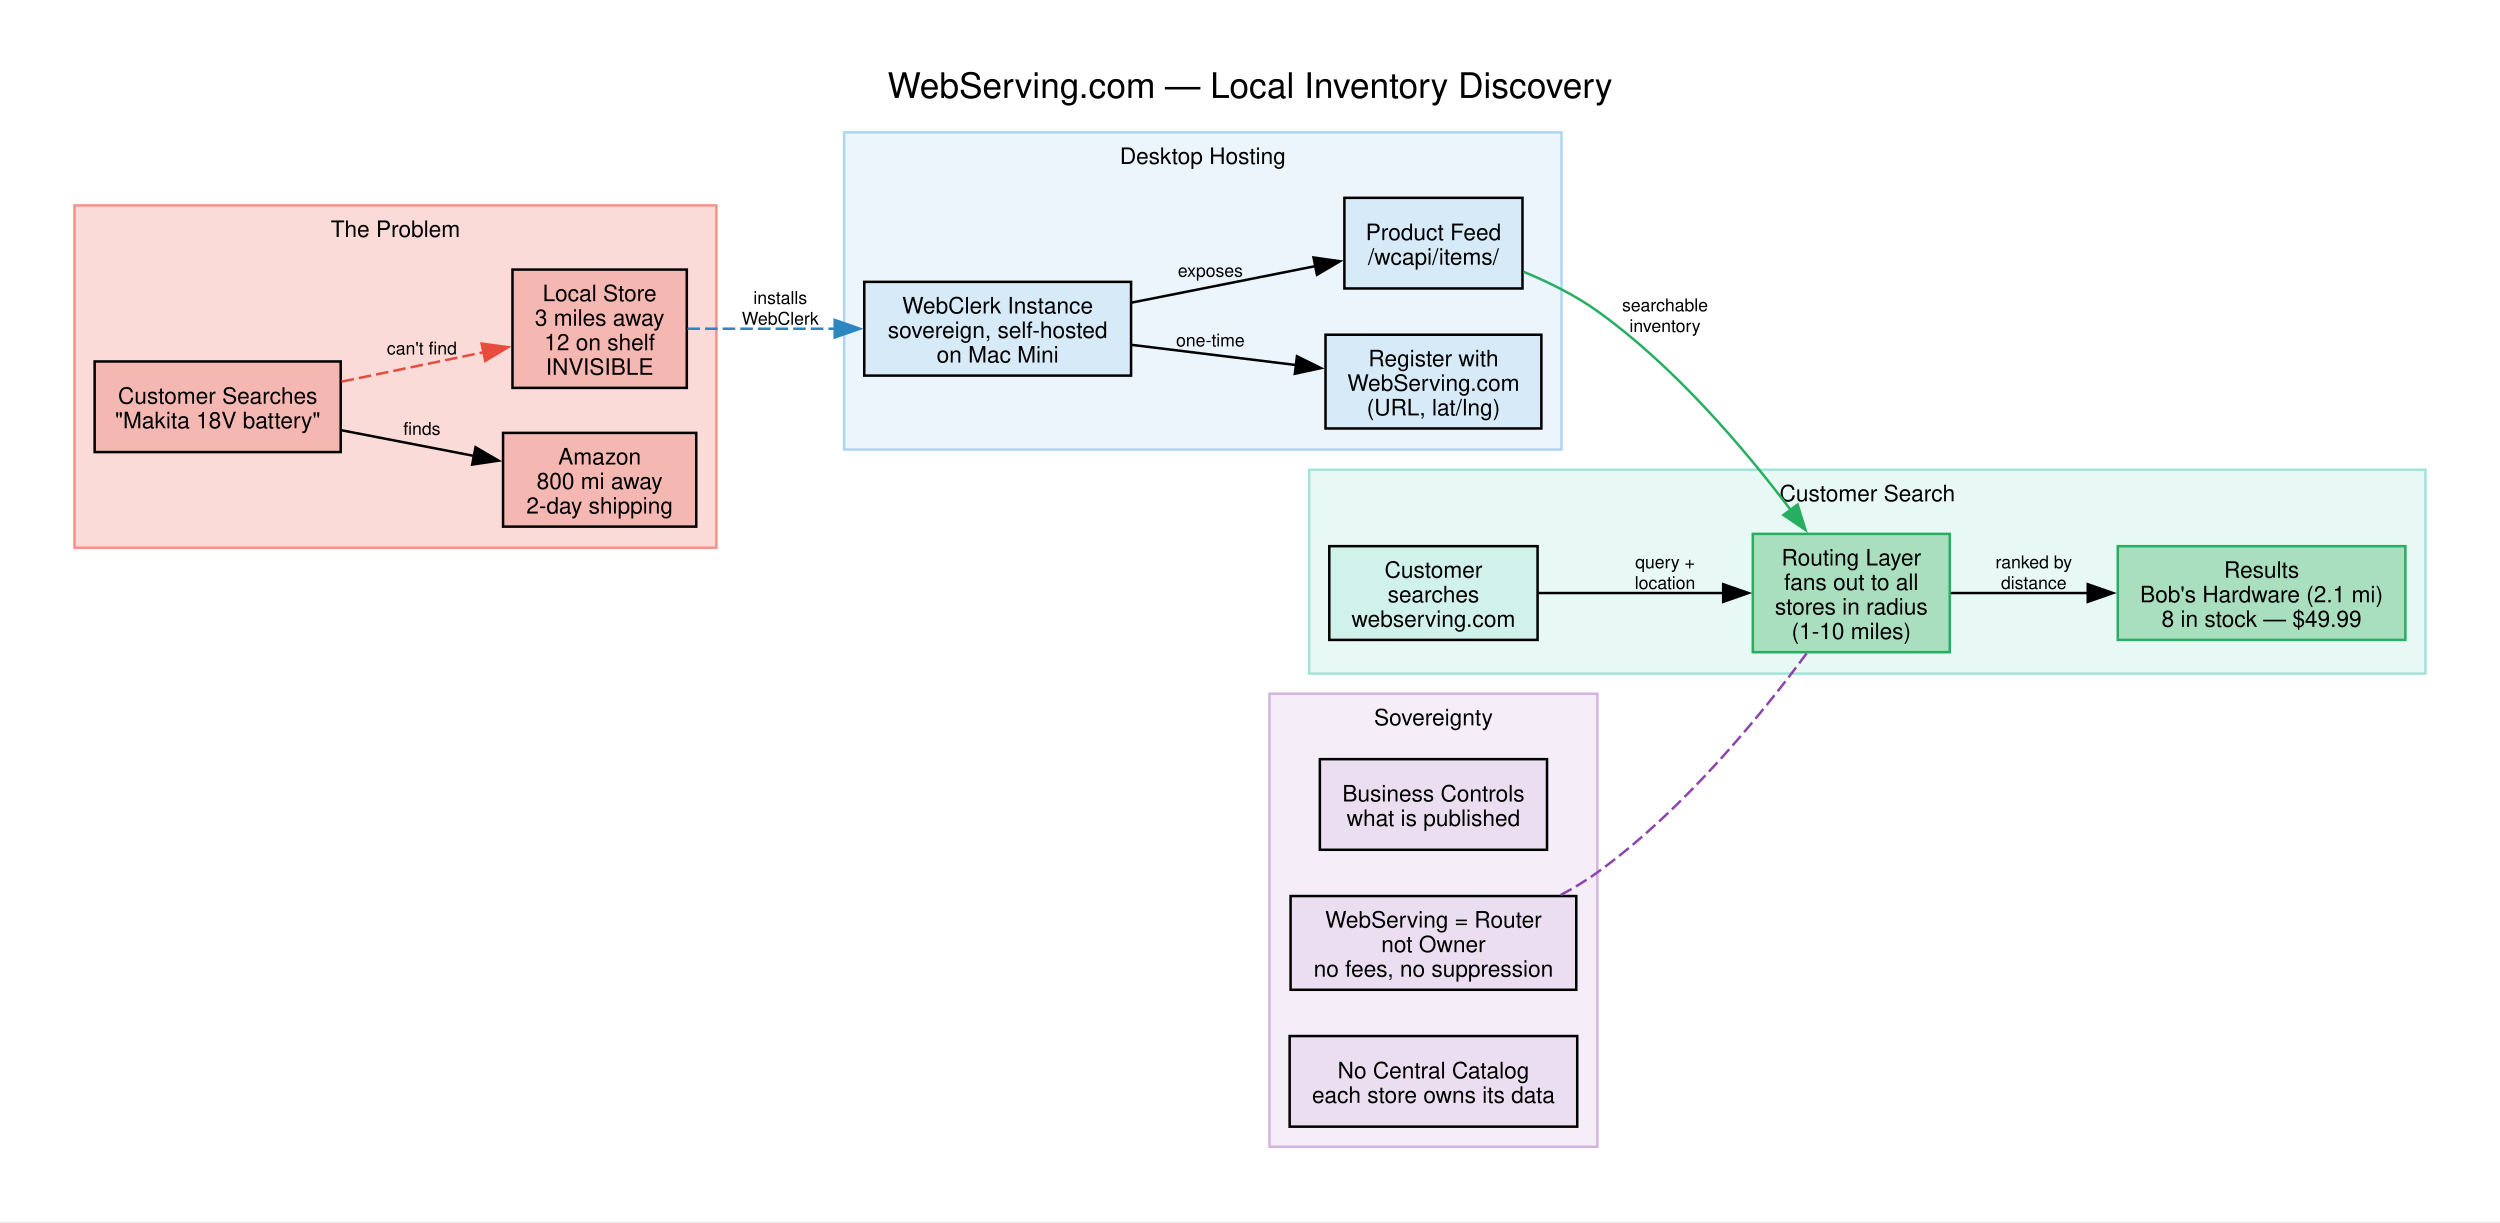
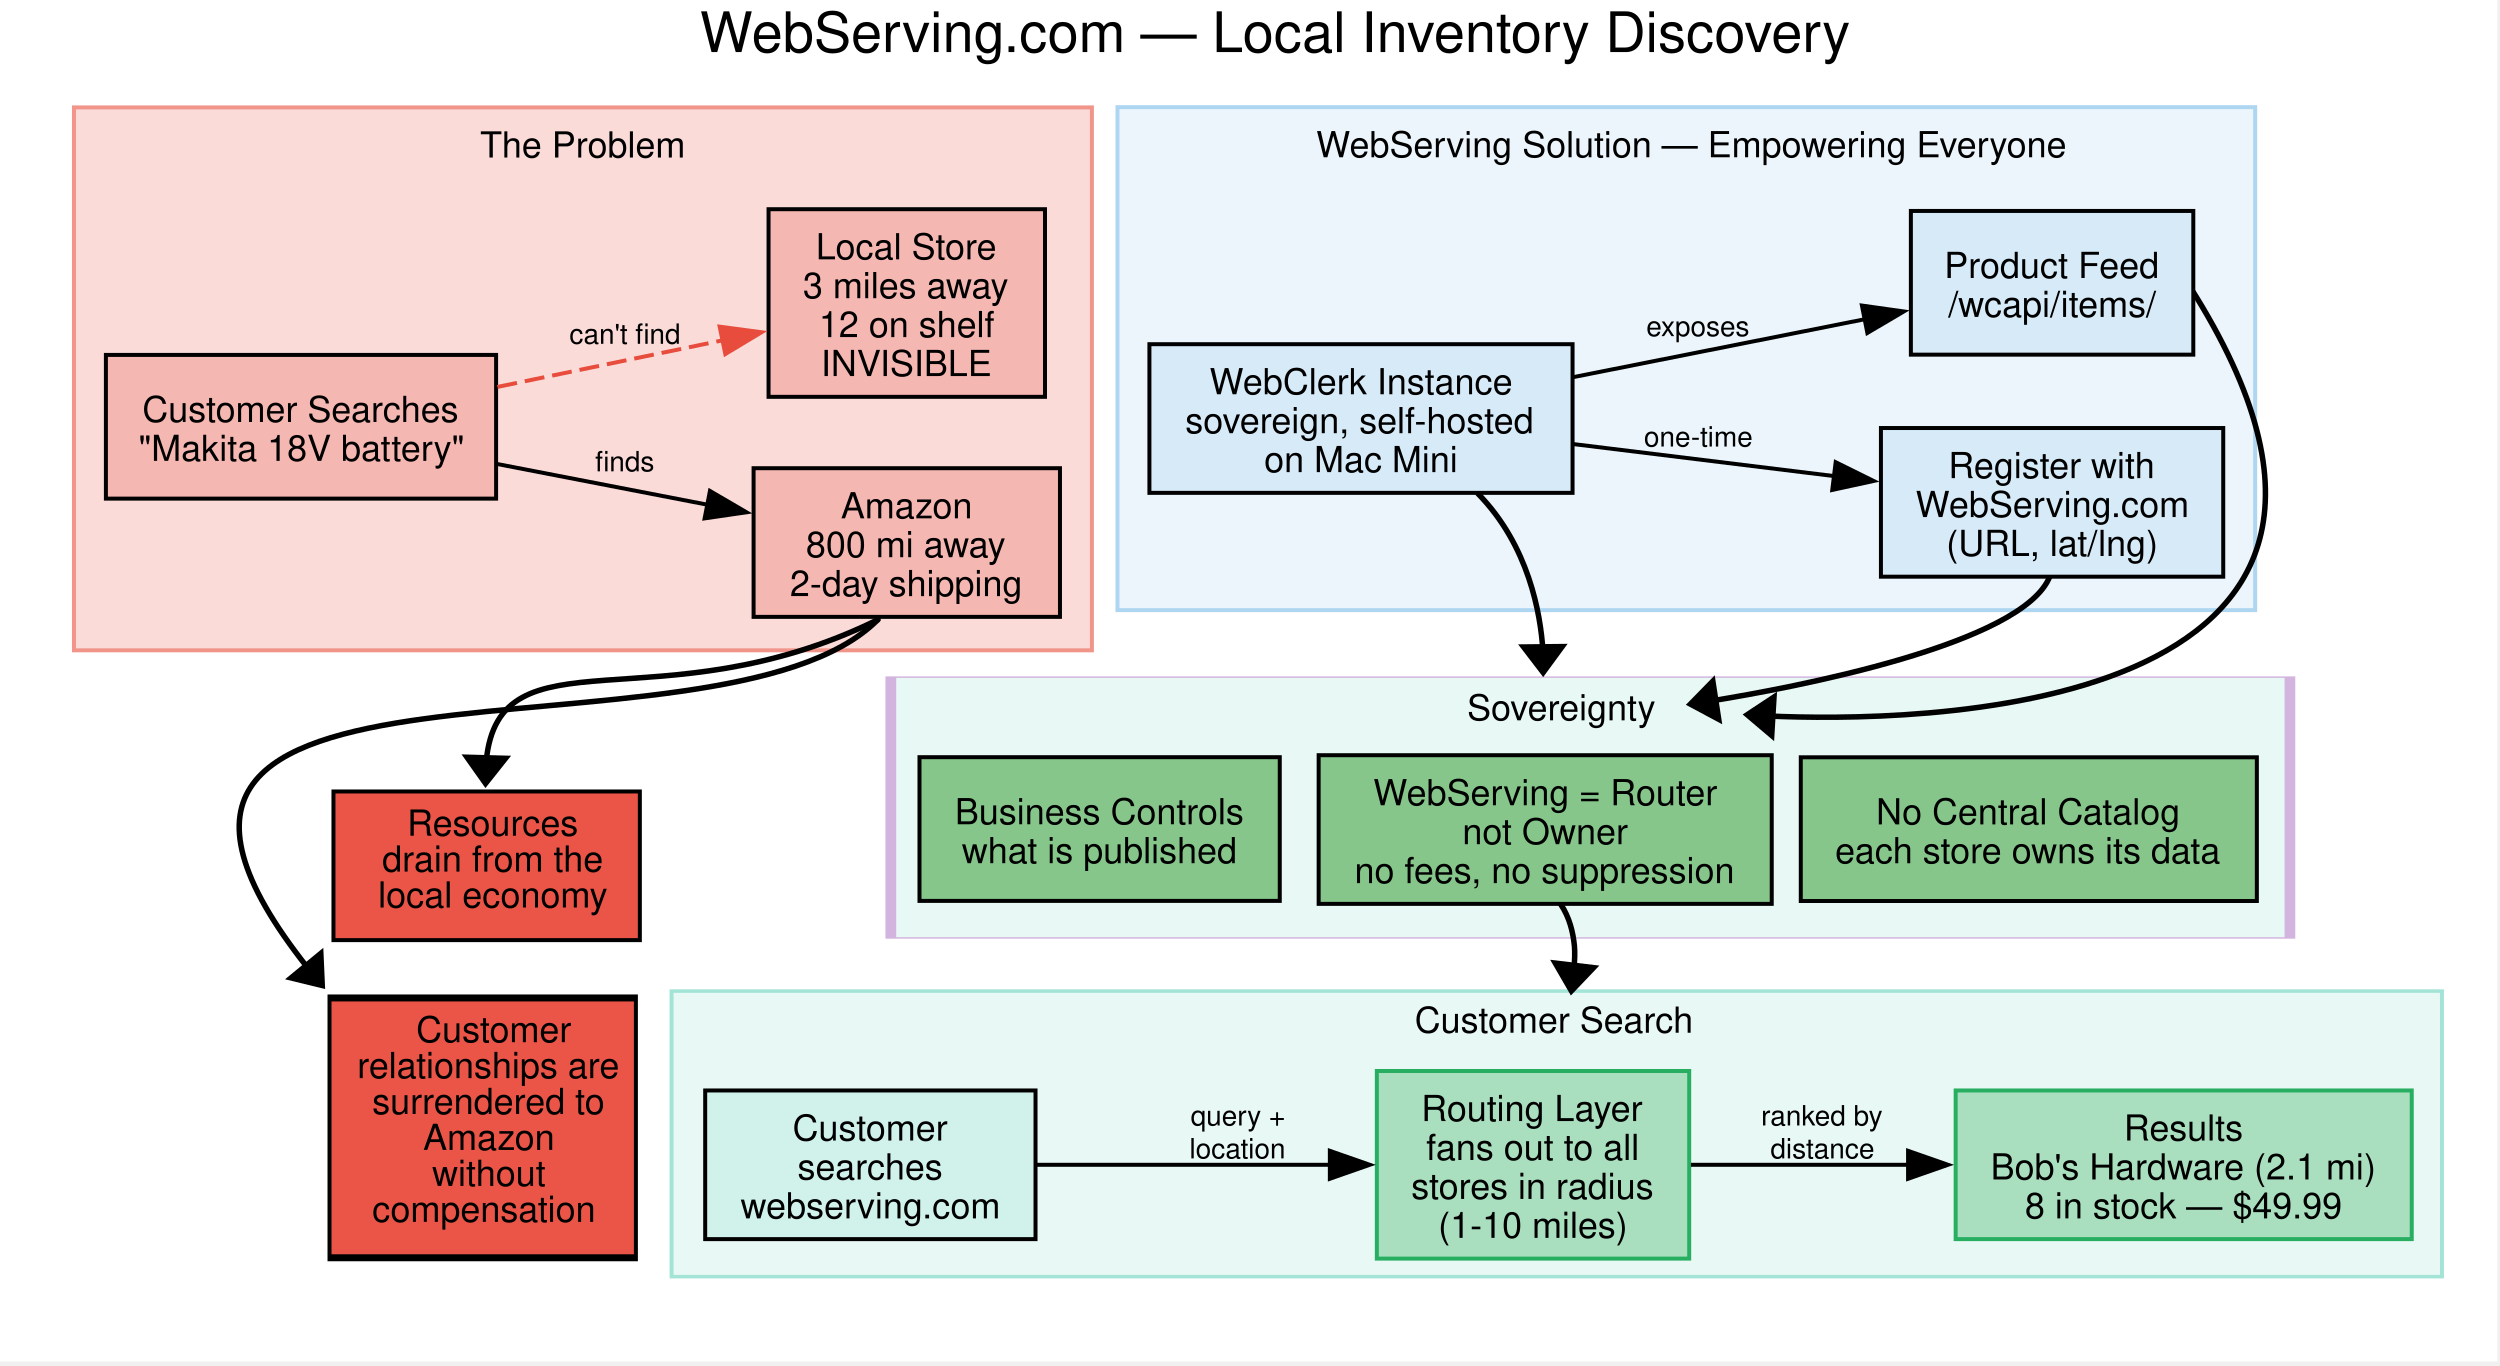
- <svg xmlns="http://www.w3.org/2000/svg" width="720pt" height="352pt" viewBox="0.00 0.00 720.00 352.00">
-   <g id="graph0" class="graph" transform="scale(0.72493 0.72493) rotate(0) translate(21.6 463.6)">
-     <polygon fill="white" stroke="none" points="-21.6,21.6 -21.6,-463.6 971.6,-463.6 971.6,21.6 -21.6,21.6" />
-     <text xml:space="preserve" text-anchor="middle" x="475" y="-424.7" font-family="Helvetica,sans-Serif" font-size="14.00">WebServing.com — Local Inventory Discovery</text>
-     <g id="clust1" class="cluster">
-       <polygon fill="#fadbd8" stroke="#f1948a" points="8,-246 8,-382 263,-382 263,-246 8,-246" />
-       <text xml:space="preserve" text-anchor="middle" x="135.5" y="-369.45" font-family="Helvetica,sans-Serif" font-size="9.00">The Problem</text>
-     </g>
-     <g id="clust2" class="cluster">
-       <polygon fill="#ebf5fb" stroke="#aed6f1" points="313.75,-285 313.75,-411 598.75,-411 598.75,-285 313.75,-285" />
-       <text xml:space="preserve" text-anchor="middle" x="456.25" y="-398.45" font-family="Helvetica,sans-Serif" font-size="9.00">Desktop Hosting</text>
-     </g>
-     <g id="clust3" class="cluster">
-       <polygon fill="#e8f8f5" stroke="#a3e4d7" points="498.5,-196 498.5,-277 942,-277 942,-196 498.5,-196" />
-       <text xml:space="preserve" text-anchor="middle" x="720.25" y="-264.45" font-family="Helvetica,sans-Serif" font-size="9.00">Customer Search</text>
-     </g>
-     <g id="clust4" class="cluster">
-       <polygon fill="#f5eef8" stroke="#d2b4de" points="482.75,-8 482.75,-188 613,-188 613,-8 482.75,-8" />
-       <text xml:space="preserve" text-anchor="middle" x="547.88" y="-175.45" font-family="Helvetica,sans-Serif" font-size="9.00">Sovereignty</text>
-     </g>
-     <g id="node1" class="node">
-       <polygon fill="#f5b7b1" stroke="black" points="113.75,-320 16,-320 16,-284 113.75,-284 113.75,-320" />
-       <text xml:space="preserve" text-anchor="middle" x="64.88" y="-303.2" font-family="Helvetica,sans-Serif" font-size="9.00">Customer Searches</text>
-       <text xml:space="preserve" text-anchor="middle" x="64.88" y="-293.45" font-family="Helvetica,sans-Serif" font-size="9.00">"Makita 18V battery"</text>
-     </g>
-     <g id="node2" class="node">
-       <polygon fill="#f5b7b1" stroke="black" points="255,-291.62 178.25,-291.62 178.25,-254.38 255,-254.38 255,-291.62" />
-       <text xml:space="preserve" text-anchor="middle" x="216.62" y="-279.07" font-family="Helvetica,sans-Serif" font-size="9.00">Amazon</text>
-       <text xml:space="preserve" text-anchor="middle" x="216.62" y="-269.32" font-family="Helvetica,sans-Serif" font-size="9.00">800 mi away</text>
-       <text xml:space="preserve" text-anchor="middle" x="216.62" y="-259.57" font-family="Helvetica,sans-Serif" font-size="9.00">2-day shipping</text>
-     </g>
-     <g id="edge1" class="edge">
-       <path fill="none" stroke="black" d="M114.08,-292.66C131.05,-289.38 150.13,-285.68 167.13,-282.39" />
-       <polygon fill="black" stroke="black" points="167.32,-285.92 176.47,-280.58 165.99,-279.05 167.32,-285.92" />
-       <text xml:space="preserve" text-anchor="middle" x="146" y="-290.84" font-family="Helvetica,sans-Serif" font-size="7.00">finds</text>
-     </g>
-     <g id="node3" class="node">
-       <polygon fill="#f5b7b1" stroke="black" points="251.25,-356.5 182,-356.5 182,-309.5 251.25,-309.5 251.25,-356.5" />
-       <text xml:space="preserve" text-anchor="middle" x="216.62" y="-343.95" font-family="Helvetica,sans-Serif" font-size="9.00">Local Store</text>
-       <text xml:space="preserve" text-anchor="middle" x="216.62" y="-334.2" font-family="Helvetica,sans-Serif" font-size="9.00">3 miles away</text>
-       <text xml:space="preserve" text-anchor="middle" x="216.62" y="-324.45" font-family="Helvetica,sans-Serif" font-size="9.00">12 on shelf</text>
-       <text xml:space="preserve" text-anchor="middle" x="216.62" y="-314.7" font-family="Helvetica,sans-Serif" font-size="9.00">INVISIBLE</text>
-     </g>
-     <g id="edge2" class="edge">
-       <path fill="none" stroke="#e74c3c" stroke-dasharray="5,2" d="M114.08,-311.98C132.18,-315.73 152.66,-319.97 170.47,-323.65" />
-       <polygon fill="#e74c3c" stroke="#e74c3c" points="169.75,-327.08 180.25,-325.68 171.17,-320.22 169.75,-327.08" />
-       <text xml:space="preserve" text-anchor="middle" x="146" y="-322.79" font-family="Helvetica,sans-Serif" font-size="7.00">can't find</text>
-     </g>
-     <g id="node4" class="node">
-       <polygon fill="#d6eaf8" stroke="black" points="427.75,-351.62 321.75,-351.62 321.75,-314.38 427.75,-314.38 427.75,-351.62" />
-       <text xml:space="preserve" text-anchor="middle" x="374.75" y="-339.07" font-family="Helvetica,sans-Serif" font-size="9.00">WebClerk Instance</text>
-       <text xml:space="preserve" text-anchor="middle" x="374.75" y="-329.32" font-family="Helvetica,sans-Serif" font-size="9.00">sovereign, self-hosted</text>
-       <text xml:space="preserve" text-anchor="middle" x="374.75" y="-319.57" font-family="Helvetica,sans-Serif" font-size="9.00">on Mac Mini</text>
-     </g>
-     <g id="edge7" class="edge">
-       <path fill="none" stroke="#2e86c1" stroke-dasharray="5,2" d="M251.5,-333C268.67,-333 290.1,-333 310.2,-333" />
-       <polygon fill="#2e86c1" stroke="#2e86c1" points="310,-336.5 320,-333 310,-329.5 310,-336.5" />
-       <text xml:space="preserve" text-anchor="middle" x="288.38" y="-342.85" font-family="Helvetica,sans-Serif" font-size="7.00">installs</text>
-       <text xml:space="preserve" text-anchor="middle" x="288.38" y="-334.6" font-family="Helvetica,sans-Serif" font-size="7.00">WebClerk</text>
-     </g>
-     <g id="node5" class="node">
-       <polygon fill="#d6eaf8" stroke="black" points="590.75,-330.62 505,-330.62 505,-293.38 590.75,-293.38 590.75,-330.62" />
-       <text xml:space="preserve" text-anchor="middle" x="547.88" y="-318.07" font-family="Helvetica,sans-Serif" font-size="9.00">Register with</text>
-       <text xml:space="preserve" text-anchor="middle" x="547.88" y="-308.32" font-family="Helvetica,sans-Serif" font-size="9.00">WebServing.com</text>
-       <text xml:space="preserve" text-anchor="middle" x="547.88" y="-298.57" font-family="Helvetica,sans-Serif" font-size="9.00">(URL, lat/lng)</text>
-     </g>
-     <g id="edge3" class="edge">
-       <path fill="none" stroke="black" d="M428.02,-326.59C448.76,-324.04 472.58,-321.12 493.43,-318.56" />
-       <polygon fill="black" stroke="black" points="493.66,-322.06 503.16,-317.36 492.81,-315.11 493.66,-322.06" />
-       <text xml:space="preserve" text-anchor="middle" x="459.25" y="-325.98" font-family="Helvetica,sans-Serif" font-size="7.00">one-time</text>
-     </g>
-     <g id="node6" class="node">
-       <polygon fill="#d6eaf8" stroke="black" points="583.25,-385 512.5,-385 512.5,-349 583.25,-349 583.25,-385" />
-       <text xml:space="preserve" text-anchor="middle" x="547.88" y="-368.2" font-family="Helvetica,sans-Serif" font-size="9.00">Product Feed</text>
-       <text xml:space="preserve" text-anchor="middle" x="547.88" y="-358.45" font-family="Helvetica,sans-Serif" font-size="9.00">/wcapi/items/</text>
-     </g>
-     <g id="edge4" class="edge">
-       <path fill="none" stroke="black" d="M428.02,-343.39C451.29,-348.01 478.45,-353.41 500.93,-357.87" />
-       <polygon fill="black" stroke="black" points="500.24,-361.3 510.73,-359.82 501.6,-354.44 500.24,-361.3" />
-       <text xml:space="preserve" text-anchor="middle" x="459.25" y="-353.64" font-family="Helvetica,sans-Serif" font-size="7.00">exposes</text>
-     </g>
-     <g id="node8" class="node">
-       <polygon fill="#a9dfbf" stroke="#27ae60" points="753,-251.5 674.75,-251.5 674.75,-204.5 753,-204.5 753,-251.5" />
-       <text xml:space="preserve" text-anchor="middle" x="713.88" y="-238.95" font-family="Helvetica,sans-Serif" font-size="9.00">Routing Layer</text>
-       <text xml:space="preserve" text-anchor="middle" x="713.88" y="-229.2" font-family="Helvetica,sans-Serif" font-size="9.00">fans out to all</text>
-       <text xml:space="preserve" text-anchor="middle" x="713.88" y="-219.45" font-family="Helvetica,sans-Serif" font-size="9.00">stores in radius</text>
-       <text xml:space="preserve" text-anchor="middle" x="713.88" y="-209.7" font-family="Helvetica,sans-Serif" font-size="9.00">(1-10 miles)</text>
-     </g>
-     <g id="edge8" class="edge">
-       <path fill="none" stroke="#27ae60" d="M583.64,-355.64C593.6,-351.54 604.16,-346.32 613,-340 643.5,-318.2 671.27,-285.52 689.74,-261.08" />
-       <polygon fill="#27ae60" stroke="#27ae60" points="692.55,-263.16 695.69,-253.04 686.92,-259 692.55,-263.16" />
-       <text xml:space="preserve" text-anchor="middle" x="639.88" y="-339.94" font-family="Helvetica,sans-Serif" font-size="7.00">searchable</text>
-       <text xml:space="preserve" text-anchor="middle" x="639.88" y="-331.69" font-family="Helvetica,sans-Serif" font-size="7.00">inventory</text>
-     </g>
-     <g id="node7" class="node">
-       <polygon fill="#d1f2eb" stroke="black" points="589.25,-246.62 506.5,-246.62 506.5,-209.38 589.25,-209.38 589.25,-246.62" />
-       <text xml:space="preserve" text-anchor="middle" x="547.88" y="-234.07" font-family="Helvetica,sans-Serif" font-size="9.00">Customer</text>
-       <text xml:space="preserve" text-anchor="middle" x="547.88" y="-224.32" font-family="Helvetica,sans-Serif" font-size="9.00">searches</text>
-       <text xml:space="preserve" text-anchor="middle" x="547.88" y="-214.57" font-family="Helvetica,sans-Serif" font-size="9.00">webserving.com</text>
-     </g>
-     <g id="edge5" class="edge">
-       <path fill="none" stroke="black" d="M589.41,-228C611.75,-228 639.65,-228 663.28,-228" />
-       <polygon fill="black" stroke="black" points="662.98,-231.5 672.98,-228 662.98,-224.5 662.98,-231.5" />
-       <text xml:space="preserve" text-anchor="middle" x="639.88" y="-237.85" font-family="Helvetica,sans-Serif" font-size="7.00">query +</text>
-       <text xml:space="preserve" text-anchor="middle" x="639.88" y="-229.6" font-family="Helvetica,sans-Serif" font-size="7.00">location</text>
-     </g>
-     <g id="node9" class="node">
-       <polygon fill="#a9dfbf" stroke="#27ae60" points="934,-246.62 819.75,-246.62 819.75,-209.38 934,-209.38 934,-246.62" />
-       <text xml:space="preserve" text-anchor="middle" x="876.88" y="-234.07" font-family="Helvetica,sans-Serif" font-size="9.00">Results</text>
-       <text xml:space="preserve" text-anchor="middle" x="876.88" y="-224.32" font-family="Helvetica,sans-Serif" font-size="9.00">Bob's Hardware (2.1 mi)</text>
-       <text xml:space="preserve" text-anchor="middle" x="876.88" y="-214.57" font-family="Helvetica,sans-Serif" font-size="9.00">8 in stock — $49.99</text>
-     </g>
-     <g id="edge6" class="edge">
-       <path fill="none" stroke="black" d="M753.44,-228C769.77,-228 789.3,-228 807.91,-228" />
-       <polygon fill="black" stroke="black" points="807.83,-231.5 817.83,-228 807.83,-224.5 807.83,-231.5" />
-       <text xml:space="preserve" text-anchor="middle" x="786.38" y="-237.85" font-family="Helvetica,sans-Serif" font-size="7.00">ranked by</text>
-       <text xml:space="preserve" text-anchor="middle" x="786.38" y="-229.6" font-family="Helvetica,sans-Serif" font-size="7.00">distance</text>
-     </g>
-     <g id="node10" class="node">
-       <polygon fill="#ebdef0" stroke="black" points="605,-52 490.75,-52 490.75,-16 605,-16 605,-52" />
-       <text xml:space="preserve" text-anchor="middle" x="547.88" y="-35.2" font-family="Helvetica,sans-Serif" font-size="9.00">No Central Catalog</text>
-       <text xml:space="preserve" text-anchor="middle" x="547.88" y="-25.45" font-family="Helvetica,sans-Serif" font-size="9.00">each store owns its data</text>
-     </g>
-     <g id="node11" class="node">
-       <polygon fill="#ebdef0" stroke="black" points="604.62,-107.62 491.12,-107.62 491.12,-70.38 604.62,-70.38 604.62,-107.62" />
-       <text xml:space="preserve" text-anchor="middle" x="547.88" y="-95.08" font-family="Helvetica,sans-Serif" font-size="9.00">WebServing = Router</text>
-       <text xml:space="preserve" text-anchor="middle" x="547.88" y="-85.33" font-family="Helvetica,sans-Serif" font-size="9.00">not Owner</text>
-       <text xml:space="preserve" text-anchor="middle" x="547.88" y="-75.58" font-family="Helvetica,sans-Serif" font-size="9.00">no fees, no suppression</text>
-     </g>
-     <g id="edge9" class="edge">
-       <path fill="none" stroke="#8e44ad" stroke-dasharray="5,2" d="M598.38,-108.01C603.49,-110.73 608.47,-113.73 613,-117 647.06,-141.57 678.01,-179.49 696.14,-204.03" />
-     </g>
-     <g id="node12" class="node">
-       <polygon fill="#ebdef0" stroke="black" points="593,-162 502.75,-162 502.75,-126 593,-126 593,-162" />
-       <text xml:space="preserve" text-anchor="middle" x="547.88" y="-145.2" font-family="Helvetica,sans-Serif" font-size="9.00">Business Controls</text>
-       <text xml:space="preserve" text-anchor="middle" x="547.88" y="-135.45" font-family="Helvetica,sans-Serif" font-size="9.00">what is published</text>
-     </g>
+ <svg xmlns="http://www.w3.org/2000/svg" width="100%" height="100%" viewBox="0 0 454 248" version="1.1" xml:space="preserve" style="fill-rule:evenodd;clip-rule:evenodd;">
+   <g transform="matrix(0.942323,0,0,1,-120.962,-18.7412)">
+     <rect x="128.366" y="18.741" width="481.256" height="247.237" style="fill:white;" />
+   </g>
+   <g transform="matrix(0.72493,0,0,0.72493,231.634,9.45858)">
+     <text x="-144.208px" y="0px" style="font-family:'Helvetica';font-size:14px;">W<tspan x="-131.24px -123.454px " y="0px 0px ">eb</tspan>Serving.com — Local Inventory Discovery</text>
+   </g>
+   <g id="clust1" transform="matrix(0.72493,0,0,0.72493,7.6314,296.43)">
+     <rect x="8" y="-382" width="255" height="136" style="fill:rgb(250,219,216);fill-rule:nonzero;stroke:rgb(241,148,138);stroke-width:1px;" />
+     <g transform="matrix(1,0,0,1,135.5,-369.45)">
+       <text x="-25.761px" y="0px" style="font-family:'Helvetica';font-size:9px;">The Problem</text>
+     </g>
+   </g>
+   <g id="clust2" transform="matrix(0.72493,0,0,0.72493,-24.5125,317.406)">
+     <rect x="313.75" y="-411" width="285" height="126" style="fill:rgb(235,245,251);fill-rule:nonzero;stroke:rgb(174,214,241);stroke-width:1px;" />
+     <g transform="matrix(1,0,0,1,456.25,-398.45)">
+       <g transform="matrix(9,0,0,9,92.7136,0)">
+             </g>
+       <text x="-92.714px" y="0px" style="font-family:'Helvetica';font-size:9px;">W<tspan x="-84.377px -79.372px " y="0px 0px ">eb</tspan>Serving Solution — Empowering Everyone</text>
+     </g>
+   </g>
+   <g id="clust3" transform="matrix(0.72493,0,0,0.72493,-239.424,373.926)">
+     <g transform="matrix(1,0,0,0.883207,-2.84217e-14,-22.8915)">
+       <rect x="498.5" y="-277" width="443.5" height="81" style="fill:rgb(232,248,245);fill-rule:nonzero;stroke:rgb(163,228,215);stroke-width:1px;" />
+     </g>
+     <g transform="matrix(1,0,0,1,719.669,-257.107)">
+       <text x="-35.013px" y="0px" style="font-family:'Helvetica';font-size:9px;">Customer Search</text>
+     </g>
+   </g>
+   <g transform="matrix(1.95068,0,0,0.263158,-779.917,172.436)">
+     <rect x="482.75" y="-188" width="130.25" height="180" style="fill:rgb(232,248,245);fill-rule:nonzero;stroke:rgb(210,180,222);stroke-width:1px;" />
+   </g>
+   <g transform="matrix(1,0,0,1,-128.366,-18.7412)">
+     <g transform="matrix(1,-0,-0,1,128.366,18.7412)">
+       <path d="M284.682,116.915L280.246,122.962L275.683,117.01L284.682,116.915Z" />
+       <path d="M268.424,89.668C277.651,99.114 279.766,111.475 280.195,118.163" style="fill:none;stroke:black;stroke-width:1px;stroke-linecap:round;stroke-linejoin:round;stroke-miterlimit:1.5;" />
+     </g>
+   </g>
+   <g transform="matrix(1,0,0,1,20.551,-39.2602)">
+     <g transform="matrix(1,-0,-0,1,-20.551,39.2602)">
+       <path d="M312.762,131.532L306.149,127.996L311.395,122.637L312.762,131.532Z" />
+       <path d="M372.279,104.585C367.601,117.039 325.26,124.929 310.893,127.267" style="fill:none;stroke:black;stroke-width:1px;stroke-linecap:round;stroke-linejoin:round;stroke-miterlimit:1.5;" />
+     </g>
+   </g>
+   <g transform="matrix(1,0,0,1,64.5223,5.84286)">
+     <g transform="matrix(1,-0,-0,1,-64.5223,-5.84286)">
+       <path d="M290.443,175.35L285.269,180.779L281.506,174.292L290.443,175.35Z" />
+       <path d="M283.419,164.209C285.023,166.557 285.679,169.365 285.913,171.767C286.025,172.918 285.959,174.498 285.833,176.013" style="fill:none;stroke:black;stroke-width:1px;stroke-linecap:round;stroke-linejoin:round;stroke-miterlimit:1.5;" />
+     </g>
+   </g>
+   <g transform="matrix(1,0,0,1,45.9043,-91.8609)">
+     <g transform="matrix(1,-0,-0,1,-45.9043,91.8609)">
+       <path d="M322.18,134.595L316.459,129.746L322.716,125.611L322.18,134.595Z" />
+       <path d="M397.632,51.984C448.171,131.398 345.131,131.107 321.25,130.032" style="fill:none;stroke:black;stroke-width:1px;stroke-linecap:round;stroke-linejoin:round;stroke-miterlimit:1.5;" />
+     </g>
+   </g>
+   <g transform="matrix(1,0,0,1,-192.323,-31.3006)">
+     <g transform="matrix(1,-0,-0,1,192.323,31.3006)">
+       <path d="M92.815,137.239L88.152,143.114L83.818,136.993L92.815,137.239Z" />
+       <path d="M159.405,112.544C119.79,132.034 90.625,113.775 88.284,138.315" style="fill:none;stroke:black;stroke-width:1px;stroke-linecap:round;stroke-linejoin:round;stroke-miterlimit:1.5;" />
+     </g>
+   </g>
+   <g transform="matrix(1,0,0,1,-192.323,-31.3006)">
+     <g transform="matrix(1,-0,-0,1,192.323,31.3006)">
+       <path d="M58.712,172.12L59.048,179.612L51.761,177.837L58.712,172.12Z" />
+       <path d="M159.405,112.544C130.232,141.891 3.611,110.01 55.999,175.905" style="fill:none;stroke:black;stroke-width:1px;stroke-linecap:round;stroke-linejoin:round;stroke-miterlimit:1.5;" />
+     </g>
+   </g>
+   <g transform="matrix(0.72493,0,0,0.72493,283.648,130.809)">
+     <text x="-23.763px" y="0px" style="font-family:'Helvetica';font-size:9px;">Sovereignty</text>
+   </g>
+   <g id="node1" transform="matrix(0.72493,0,0,0.72493,7.6314,296.43)">
+     <rect x="16" y="-320" width="97.75" height="36" style="fill:rgb(245,183,177);fill-rule:nonzero;stroke:black;stroke-width:1px;" />
+     <g transform="matrix(1,0,0,1,64.88,-303.2)">
+       <text x="-39.766px" y="0px" style="font-family:'Helvetica';font-size:9px;">Customer Searches</text>
+     </g>
+     <g transform="matrix(1,0,0,1,64.88,-293.45)">
+       <text x="-40.713px" y="0px" style="font-family:'Helvetica';font-size:9px;">"Makita 18V battery"</text>
+     </g>
+   </g>
+   <g id="node2" transform="matrix(0.72493,0,0,0.72493,7.6314,296.43)">
+     <rect x="178.25" y="-291.62" width="76.75" height="37.24" style="fill:rgb(245,183,177);fill-rule:nonzero;stroke:black;stroke-width:1px;" />
+     <g transform="matrix(1,0,0,1,216.62,-279.07)">
+       <text x="-16.508px" y="0px" style="font-family:'Helvetica';font-size:9px;">Amazon</text>
+     </g>
+     <g transform="matrix(1,0,0,1,216.62,-269.32)">
+       <text x="-25.262px" y="0px" style="font-family:'Helvetica';font-size:9px;">800 mi away</text>
+     </g>
+     <g transform="matrix(1,0,0,1,216.62,-259.57)">
+       <text x="-29.27px" y="0px" style="font-family:'Helvetica';font-size:9px;">2-day shipping</text>
+     </g>
+   </g>
+   <g id="node21" transform="matrix(0.72493,0,0,0.72493,-68.6614,355.135)">
+     <rect x="178.25" y="-291.62" width="76.75" height="37.24" style="fill:rgb(234,85,72);fill-rule:nonzero;stroke:black;stroke-width:1px;" />
+   </g>
+   <g id="edge1" transform="matrix(0.72493,0,0,0.72493,7.6314,296.43)">
+     <path d="M114.08,-292.66C131.05,-289.38 150.13,-285.68 167.13,-282.39" style="fill:none;fill-rule:nonzero;stroke:black;stroke-width:1px;" />
+     <path d="M167.32,-285.92L176.47,-280.58L165.99,-279.05L167.32,-285.92Z" style="fill-rule:nonzero;stroke:black;stroke-width:1px;" />
+     <g transform="matrix(1,0,0,1,146,-290.84)">
+       <g transform="matrix(7,0,0,7,-7.39307,0)">
+             </g>
+       <g transform="matrix(7,0,0,7,-5.44824,0)">
+             </g>
+       <text x="-7.393px" y="0px" style="font-family:'Helvetica';font-size:7px;">ﬁnds</text>
+     </g>
+   </g>
+   <g id="node3" transform="matrix(0.72493,0,0,0.72493,7.6314,296.43)">
+     <rect x="182" y="-356.5" width="69.25" height="47" style="fill:rgb(245,183,177);fill-rule:nonzero;stroke:black;stroke-width:1px;" />
+     <g transform="matrix(1,0,0,1,216.62,-343.95)">
+       <text x="-22.764px" y="0px" style="font-family:'Helvetica';font-size:9px;">Local Store</text>
+     </g>
+     <g transform="matrix(1,0,0,1,216.62,-334.2)">
+       <text x="-26.009px" y="0px" style="font-family:'Helvetica';font-size:9px;">3 miles away</text>
+     </g>
+     <g transform="matrix(1,0,0,1,216.62,-324.45)">
+       <text x="-22.017px" y="0px" style="font-family:'Helvetica';font-size:9px;">12 on shelf</text>
+     </g>
+     <g transform="matrix(1,0,0,1,216.62,-314.7)">
+       <text x="-21.509px" y="0px" style="font-family:'Helvetica';font-size:9px;">INVISIBLE</text>
+     </g>
+   </g>
+   <g id="edge2" transform="matrix(0.72493,0,0,0.72493,7.6314,296.43)">
+     <path d="M114.08,-311.98C132.18,-315.73 152.66,-319.97 170.47,-323.65" style="fill:none;fill-rule:nonzero;stroke:rgb(231,76,60);stroke-width:1px;stroke-dasharray:5,2;" />
+     <path d="M169.75,-327.08L180.25,-325.68L171.17,-320.22L169.75,-327.08Z" style="fill:rgb(231,76,60);fill-rule:nonzero;stroke:rgb(231,76,60);stroke-width:1px;" />
+     <g transform="matrix(1,0,0,1,146,-322.79)">
+       <g transform="matrix(7,0,0,7,2.61304,0)">
+             </g>
+       <g transform="matrix(7,0,0,7,4.55786,0)">
+             </g>
+       <text x="-13.899px" y="0px" style="font-family:'Helvetica';font-size:7px;">can't ﬁnd</text>
+     </g>
+   </g>
+   <g id="node4" transform="matrix(0.72493,0,0,0.72493,-24.5125,317.406)">
+     <rect x="321.75" y="-351.62" width="106" height="37.24" style="fill:rgb(214,234,248);fill-rule:nonzero;stroke:black;stroke-width:1px;" />
+     <g transform="matrix(1,0,0,1,374.75,-339.07)">
+       <text x="-37.936px" y="0px" style="font-family:'Helvetica';font-size:9px;">W<tspan x="-29.599px -24.594px " y="0px 0px ">eb</tspan>Clerk Instance</text>
+     </g>
+     <g transform="matrix(1,0,0,1,374.75,-329.32)">
+       <text x="-44.024px" y="0px" style="font-family:'Helvetica';font-size:9px;">sovereign, self-hosted</text>
+     </g>
+     <g transform="matrix(1,0,0,1,374.75,-319.57)">
+       <text x="-24.258px" y="0px" style="font-family:'Helvetica';font-size:9px;">on Mac Mini</text>
+     </g>
+   </g>
+   <g id="node5" transform="matrix(0.72493,0,0,0.72493,-24.5125,317.406)">
+     <rect x="505" y="-330.62" width="85.75" height="37.24" style="fill:rgb(214,234,248);fill-rule:nonzero;stroke:black;stroke-width:1px;" />
+     <g transform="matrix(1,0,0,1,547.88,-318.07)">
+       <text x="-26.009px" y="0px" style="font-family:'Helvetica';font-size:9px;">Register with</text>
+     </g>
+     <g transform="matrix(1,0,0,1,547.88,-308.32)">
+       <text x="-34.183px" y="0px" style="font-family:'Helvetica';font-size:9px;">W<tspan x="-25.846px -20.841px " y="0px 0px ">eb</tspan>Serving.com</text>
+     </g>
+     <g transform="matrix(1,0,0,1,547.88,-298.57)">
+       <text x="-26.508px" y="0px" style="font-family:'Helvetica';font-size:9px;">(URL, lat/lng)</text>
+     </g>
+   </g>
+   <g id="edge3" transform="matrix(0.72493,0,0,0.72493,-24.5125,317.406)">
+     <path d="M428.02,-326.59C448.76,-324.04 472.58,-321.12 493.43,-318.56" style="fill:none;fill-rule:nonzero;stroke:black;stroke-width:1px;" />
+     <path d="M493.66,-322.06L503.16,-317.36L492.81,-315.11L493.66,-322.06Z" style="fill-rule:nonzero;stroke:black;stroke-width:1px;" />
+     <g transform="matrix(1,0,0,1,459.25,-325.98)">
+       <text x="-13.617px" y="0px" style="font-family:'Helvetica';font-size:7px;">one-time</text>
+     </g>
+   </g>
+   <g id="node6" transform="matrix(0.72493,0,0,0.72493,-24.5125,317.406)">
+     <rect x="512.5" y="-385" width="70.75" height="36" style="fill:rgb(214,234,248);fill-rule:nonzero;stroke:black;stroke-width:1px;" />
+     <g transform="matrix(1,0,0,1,547.88,-368.2)">
+       <text x="-27.015px" y="0px" style="font-family:'Helvetica';font-size:9px;">Product Feed</text>
+     </g>
+     <g transform="matrix(1,0,0,1,547.88,-358.45)">
+       <text x="-26.007px" y="0px" style="font-family:'Helvetica';font-size:9px;">/wcapi/items/</text>
+     </g>
+   </g>
+   <g id="edge4" transform="matrix(0.72493,0,0,0.72493,-24.5125,317.406)">
+     <path d="M428.02,-343.39C451.29,-348.01 478.45,-353.41 500.93,-357.87" style="fill:none;fill-rule:nonzero;stroke:black;stroke-width:1px;" />
+     <path d="M500.24,-361.3L510.73,-359.82L501.6,-354.44L500.24,-361.3Z" style="fill-rule:nonzero;stroke:black;stroke-width:1px;" />
+     <g transform="matrix(1,0,0,1,459.25,-353.64)">
+       <text x="-13.036px" y="0px" style="font-family:'Helvetica';font-size:7px;">exposes</text>
+     </g>
+   </g>
+   <g id="node8" transform="matrix(0.72493,0,0,0.72493,-239.114,376.811)">
+     <rect x="674.75" y="-251.5" width="78.25" height="47" style="fill:rgb(169,223,191);fill-rule:nonzero;stroke:rgb(39,174,96);stroke-width:1px;" />
+     <g transform="matrix(1,0,0,1,713.88,-238.95)">
+       <text x="-28.017px" y="0px" style="font-family:'Helvetica';font-size:9px;">Routing Layer</text>
+     </g>
+     <g transform="matrix(1,0,0,1,713.88,-229.2)">
+       <text x="-26.767px" y="0px" style="font-family:'Helvetica';font-size:9px;">fans out to all</text>
+     </g>
+     <g transform="matrix(1,0,0,1,713.88,-219.45)">
+       <text x="-30.513px" y="0px" style="font-family:'Helvetica';font-size:9px;">stores in radius</text>
+     </g>
+     <g transform="matrix(1,0,0,1,713.88,-209.7)">
+       <text x="-23.755px" y="0px" style="font-family:'Helvetica';font-size:9px;">(1-10 miles)</text>
+     </g>
+   </g>
+   <g id="node7" transform="matrix(0.72493,0,0,0.72493,-239.114,376.811)">
+     <rect x="506.5" y="-246.62" width="82.75" height="37.24" style="fill:rgb(209,242,235);fill-rule:nonzero;stroke:black;stroke-width:1px;" />
+     <g transform="matrix(1,0,0,1,547.88,-234.07)">
+       <text x="-19.505px" y="0px" style="font-family:'Helvetica';font-size:9px;">Customer</text>
+     </g>
+     <g transform="matrix(1,0,0,1,547.88,-224.32)">
+       <text x="-18.259px" y="0px" style="font-family:'Helvetica';font-size:9px;">searches</text>
+     </g>
+     <g transform="matrix(1,0,0,1,547.88,-214.57)">
+       <text x="-32.513px" y="0px" style="font-family:'Helvetica';font-size:9px;">webserving.com</text>
+     </g>
+   </g>
+   <g id="edge5" transform="matrix(0.72493,0,0,0.72493,-239.114,376.811)">
+     <path d="M589.41,-228L663.28,-228" style="fill:none;fill-rule:nonzero;stroke:black;stroke-width:1px;" />
+     <path d="M662.98,-231.5L672.98,-228L662.98,-224.5L662.98,-231.5Z" style="fill-rule:nonzero;stroke:black;stroke-width:1px;" />
+     <g transform="matrix(1,0,0,1,639.88,-237.85)">
+       <text x="-11.771px" y="0px" style="font-family:'Helvetica';font-size:7px;">query +</text>
+     </g>
+     <g transform="matrix(1,0,0,1,639.88,-229.6)">
+       <text x="-12.064px" y="0px" style="font-family:'Helvetica';font-size:7px;">location</text>
+     </g>
+   </g>
+   <g id="node9" transform="matrix(0.72493,0,0,0.72493,-239.114,376.811)">
+     <rect x="819.75" y="-246.62" width="114.25" height="37.24" style="fill:rgb(169,223,191);fill-rule:nonzero;stroke:rgb(39,174,96);stroke-width:1px;" />
+     <g transform="matrix(1,0,0,1,876.88,-234.07)">
+       <text x="-15.005px" y="0px" style="font-family:'Helvetica';font-size:9px;">Results</text>
+     </g>
+     <g transform="matrix(1,0,0,1,876.88,-224.32)">
+       <text x="-48.375px" y="0px" style="font-family:'Helvetica';font-size:9px;">Bob's Hardware (2.1 mi)</text>
+     </g>
+     <g transform="matrix(1,0,0,1,876.88,-214.57)">
+       <text x="-39.773px" y="0px" style="font-family:'Helvetica';font-size:9px;">8 in stock — $49.99</text>
+     </g>
+   </g>
+   <g id="edge6" transform="matrix(0.72493,0,0,0.72493,-239.114,376.811)">
+     <path d="M753.44,-228L807.91,-228" style="fill:none;fill-rule:nonzero;stroke:black;stroke-width:1px;" />
+     <path d="M807.83,-231.5L817.83,-228L807.83,-224.5L807.83,-231.5Z" style="fill-rule:nonzero;stroke:black;stroke-width:1px;" />
+     <g transform="matrix(1,0,0,1,786.38,-237.85)">
+       <text x="-15.371px" y="0px" style="font-family:'Helvetica';font-size:7px;">ranked by</text>
+     </g>
+     <g transform="matrix(1,0,0,1,786.38,-229.6)">
+       <text x="-13.036px" y="0px" style="font-family:'Helvetica';font-size:7px;">distance</text>
+     </g>
+   </g>
+   <g transform="matrix(0.72493,0,0,0.72493,-28.7392,175.222)">
+     <rect x="490.75" y="-52" width="114.25" height="36" style="fill:rgb(134,198,139);fill-rule:nonzero;stroke:black;stroke-width:1px;" />
+   </g>
+   <g transform="matrix(0.72493,0,0,0.72493,368.435,149.705)">
+     <text x="-38.27px" y="0px" style="font-family:'Helvetica';font-size:9px;">No Central Catalog</text>
+   </g>
+   <g transform="matrix(0.72493,0,0,0.72493,368.435,156.773)">
+     <text x="-48.527px" y="0px" style="font-family:'Helvetica';font-size:9px;">each store owns its data</text>
+   </g>
+   <g transform="matrix(0.72493,0,0,0.72493,-116.561,215.162)">
+     <rect x="491.12" y="-107.62" width="113.5" height="37.24" style="fill:rgb(134,198,139);fill-rule:nonzero;stroke:black;stroke-width:1px;" />
+   </g>
+   <g transform="matrix(0.72493,0,0,0.72493,280.614,146.236)">
+     <text x="-43.066px" y="0px" style="font-family:'Helvetica';font-size:9px;">W<tspan x="-34.73px -29.725px " y="0px 0px ">eb</tspan>Serving = Router</text>
+   </g>
+   <g transform="matrix(0.72493,0,0,0.72493,280.614,153.304)">
+     <text x="-20.76px" y="0px" style="font-family:'Helvetica';font-size:9px;">not Owner</text>
+   </g>
+   <g transform="matrix(0.72493,0,0,0.72493,280.614,160.372)">
+     <text x="-47.782px" y="0px" style="font-family:'Helvetica';font-size:9px;">no fees, no suppression</text>
+   </g>
+   <g id="node12" transform="matrix(0.72493,0,0,0.72493,-197.479,254.943)">
+     <rect x="502.75" y="-162" width="90.25" height="36" style="fill:rgb(134,198,139);fill-rule:nonzero;stroke:black;stroke-width:1px;" />
+     <g transform="matrix(1,0,0,1,547.88,-145.2)">
+       <text x="-36.266px" y="0px" style="font-family:'Helvetica';font-size:9px;">Business Controls</text>
+     </g>
+     <g transform="matrix(1,0,0,1,547.88,-135.45)">
+       <text x="-34.521px" y="0px" style="font-family:'Helvetica';font-size:9px;">what is published</text>
+     </g>
+   </g>
+   <g transform="matrix(1,0,0,1,-135.974,-0.860586)">
+     <text x="209.904px" y="152.626px" style="font-family:'Helvetica';font-size:6.524px;">Resources</text>
+     <text x="205.371px" y="159.15px" style="font-family:'Helvetica';font-size:6.524px;">drain from the</text>
+     <text x="204.644px" y="165.674px" style="font-family:'Helvetica';font-size:6.524px;">local economy</text>
+   </g>
+   <g id="node22" transform="matrix(0.72493,0,0,1.267,-69.3792,550.711)">
+     <rect x="178.25" y="-291.62" width="76.75" height="37.24" style="fill:rgb(234,85,72);fill-rule:nonzero;stroke:black;stroke-width:1px;" />
+   </g>
+   <g transform="matrix(1,0,0,1,-136.691,36.6365)">
+     <text x="212.263px" y="152.626px" style="font-family:'Helvetica';font-size:6.524px;">Customer</text>
+     <text x="201.561px" y="159.15px" style="font-family:'Helvetica';font-size:6.524px;">relationships are</text>
+     <text x="204.28px" y="165.674px" style="font-family:'Helvetica';font-size:6.524px;">surrendered to</text>
+     <text x="213.529px" y="172.199px" style="font-family:'Helvetica';font-size:6.524px;">Amazon</text>
+     <text x="215.16px" y="178.723px" style="font-family:'Helvetica';font-size:6.524px;">without</text>
+     <g transform="matrix(6.52437,0,0,6.52437,246.714,185.247)">
+         </g>
+     <text x="204.28px" y="185.247px" style="font-family:'Helvetica';font-size:6.524px;">compensation</text>
  </g>
</svg>
